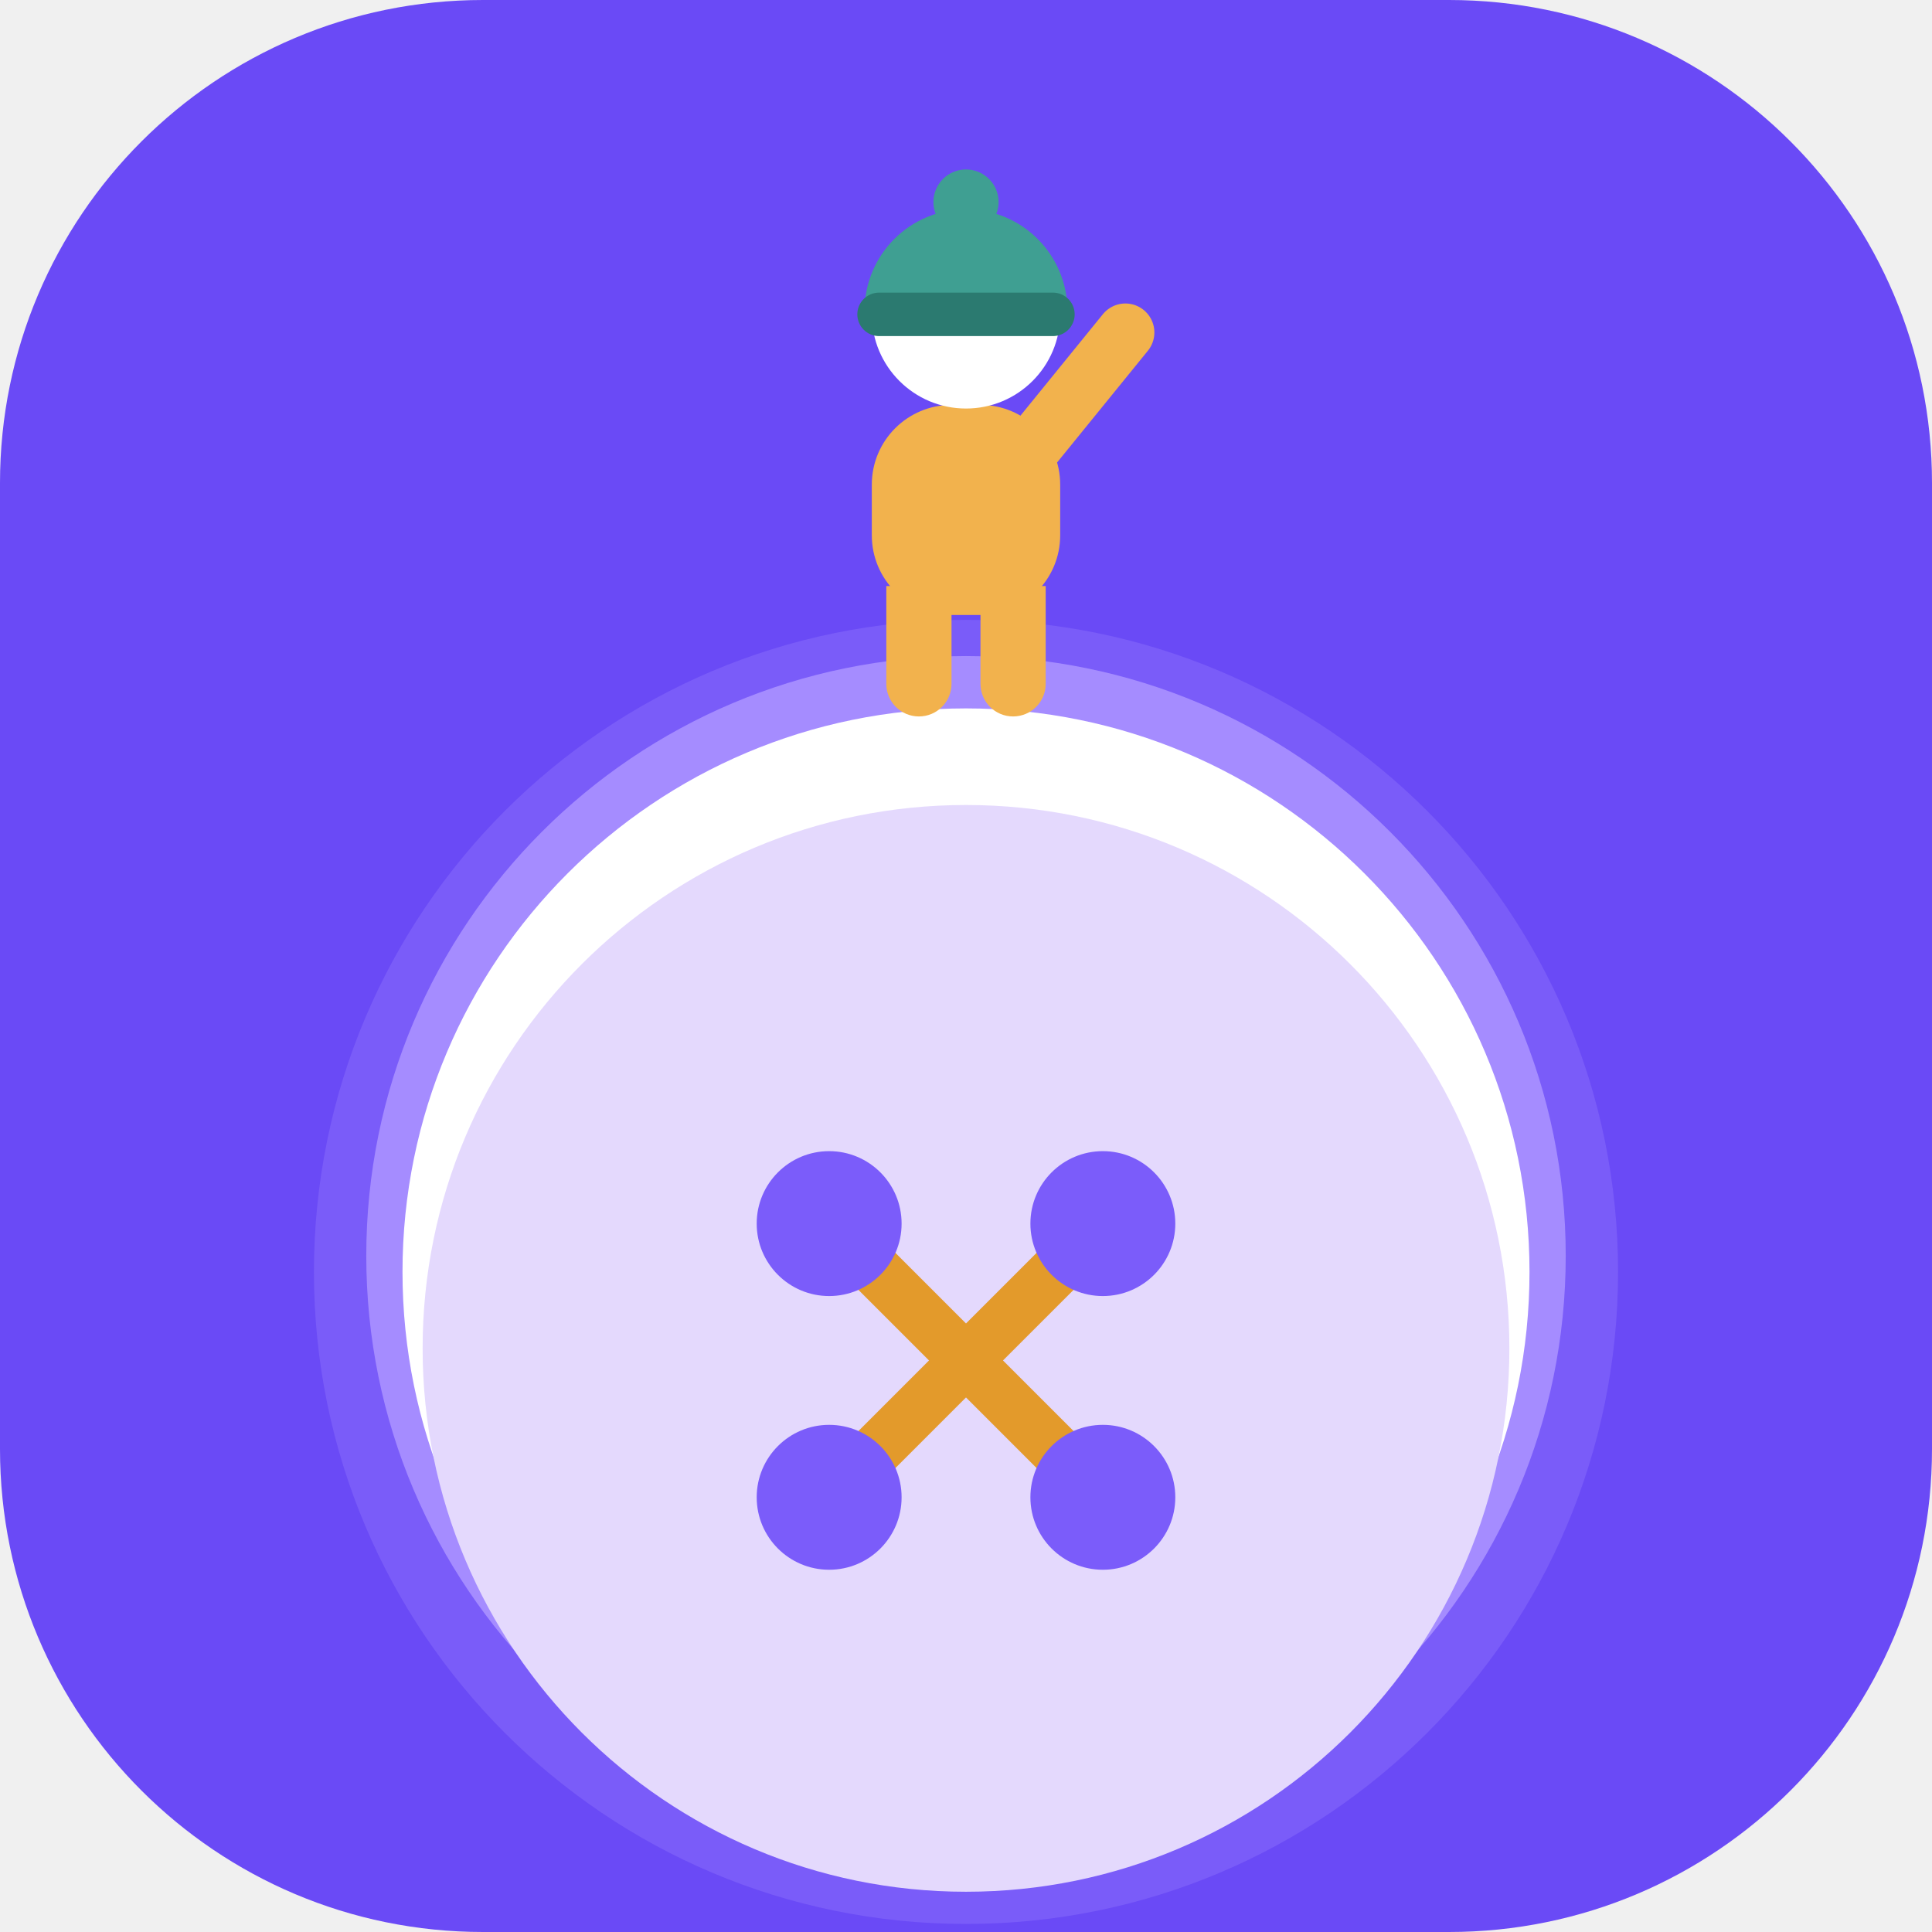
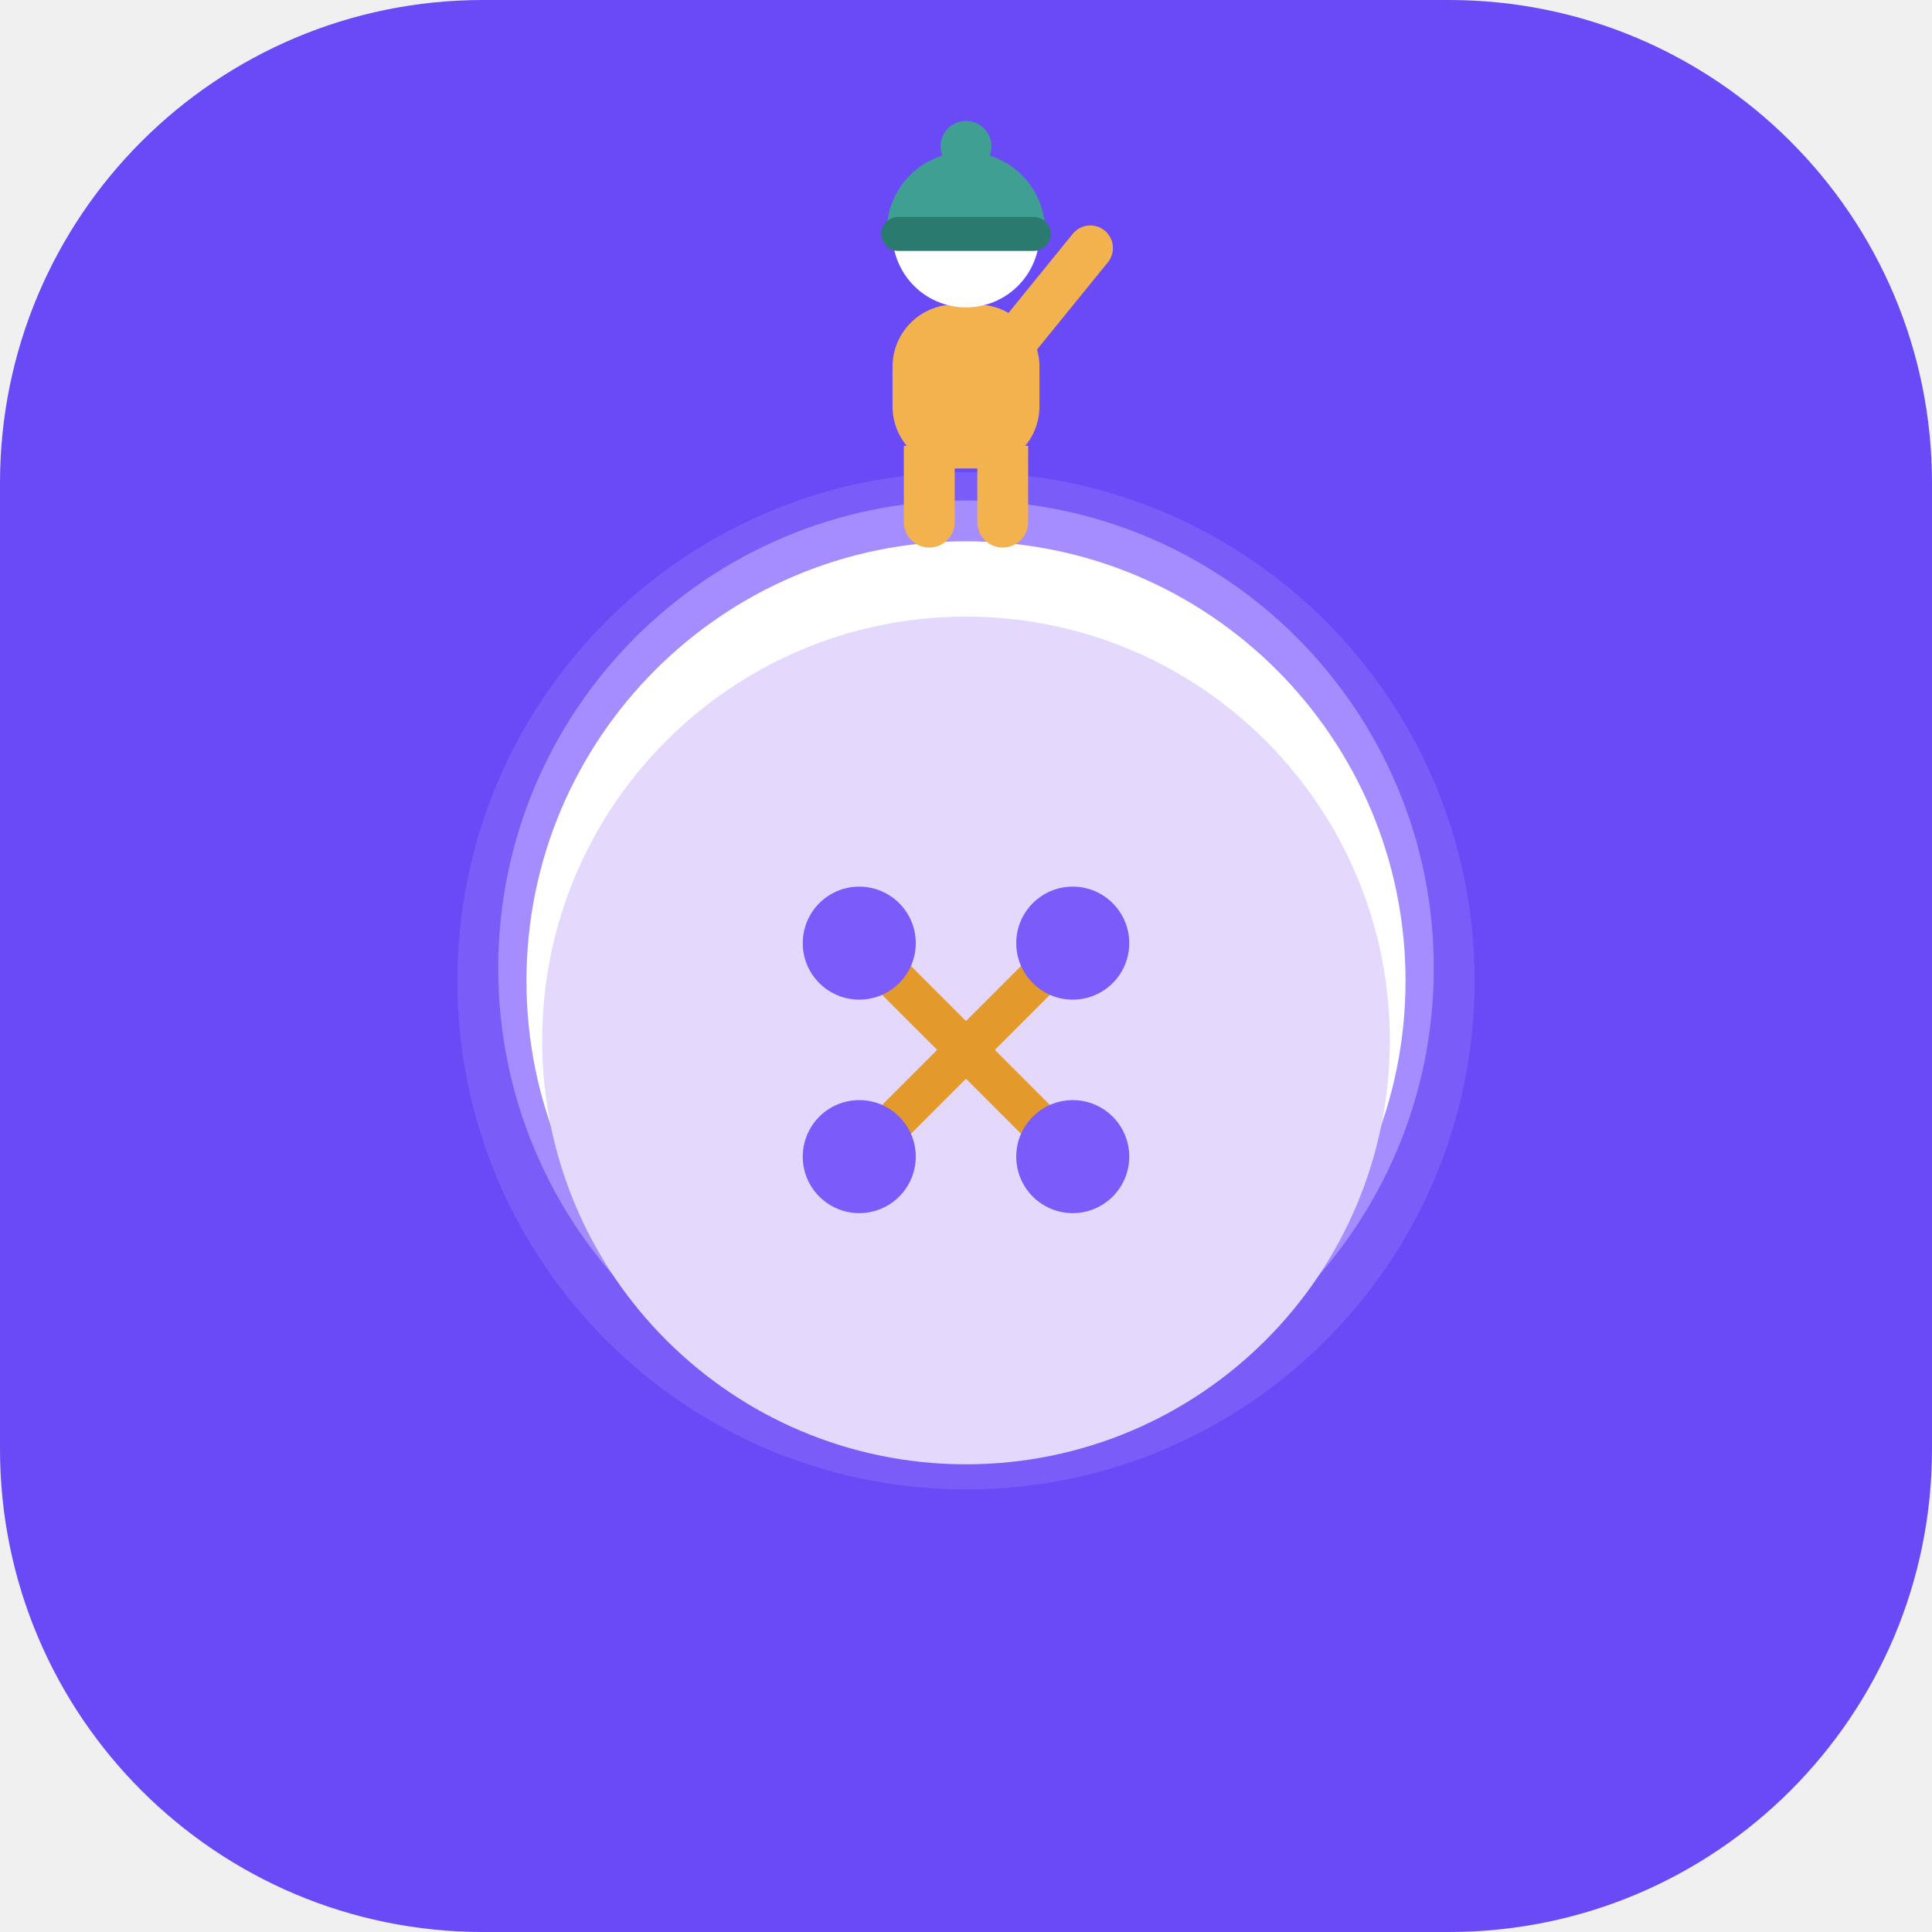
<svg xmlns="http://www.w3.org/2000/svg" viewBox="0 0 48 48" width="48" height="48" role="img" aria-label="Wanderkin">
  <rect x="0" y="0" width="48" height="48" rx="12" fill="#6a4af6" />
-   <circle cx="24" cy="31.6" r="16.2" fill="#a58cff" fill-opacity=".28" />
-   <circle cx="24" cy="31.2" r="14.9" fill="#a58cff" />
-   <circle cx="24" cy="31.6" r="14" fill="#ffffff" />
-   <circle cx="24" cy="33.5" r="13.5" fill="#e4d9fd" />
-   <path d="M20.6 30.4 27.4 37.2M27.4 30.4 20.6 37.2" stroke="#e39a2b" stroke-width="1.3" stroke-linecap="round" />
-   <circle cx="20.6" cy="30.4" r="1.8" fill="#7b5cfa" />
-   <circle cx="27.4" cy="30.4" r="1.8" fill="#7b5cfa" />
-   <circle cx="20.6" cy="37.2" r="1.8" fill="#7b5cfa" />
-   <circle cx="27.4" cy="37.2" r="1.8" fill="#7b5cfa" />
-   <g transform="translate(24 17.8) scale(.9)">
-     <path d="M-2.2-3.6h1.8v2.7a.9.9 0 0 1-1.8 0ZM.4-3.6h1.8v2.7a.9.9 0 0 1-1.8 0Z" fill="#f2b24d" />
-     <rect x="-2.6" y="-8.6" width="5.2" height="5.8" rx="2.2" fill="#f2b24d" />
-     <path d="M1.8-7.4 4.4-10.6" stroke="#f2b24d" stroke-width="1.6" stroke-linecap="round" />
-     <circle cx="0" cy="-11.1" r="2.6" fill="#ffffff" />
-     <path d="M-2.8-11.2a2.8 2.8 0 0 1 5.6 0Z" fill="#3f9f92" />
-     <rect x="-3" y="-11.7" width="6" height="1.2" rx="0.6" fill="#2b7a70" />
-     <circle cx="0" cy="-14.2" r="0.9" fill="#3f9f92" />
+   <g transform="translate(5.28 -.28) scale(.78)">
+     <circle cx="24" cy="31.6" r="16.2" fill="#a58cff" fill-opacity=".28" />
+     <circle cx="24" cy="31.2" r="14.9" fill="#a58cff" />
+     <circle cx="24" cy="31.6" r="14" fill="#ffffff" />
+     <circle cx="24" cy="33.5" r="13.5" fill="#e4d9fd" />
+     <path d="M20.6 30.4 27.4 37.2M27.4 30.4 20.6 37.2" stroke="#e39a2b" stroke-width="1.3" stroke-linecap="round" />
+     <circle cx="20.6" cy="30.4" r="1.8" fill="#7b5cfa" />
+     <circle cx="27.4" cy="30.4" r="1.8" fill="#7b5cfa" />
+     <circle cx="20.6" cy="37.2" r="1.8" fill="#7b5cfa" />
+     <circle cx="27.4" cy="37.2" r="1.8" fill="#7b5cfa" />
+     <g transform="translate(24 17.8) scale(.9)">
+       <path d="M-2.2-3.6h1.8v2.7a.9.9 0 0 1-1.8 0ZM.4-3.6h1.8v2.7a.9.9 0 0 1-1.8 0Z" fill="#f2b24d" />
+       <rect x="-2.6" y="-8.6" width="5.2" height="5.8" rx="2.2" fill="#f2b24d" />
+       <path d="M1.8-7.4 4.4-10.6" stroke="#f2b24d" stroke-width="1.6" stroke-linecap="round" />
+       <circle cx="0" cy="-11.1" r="2.6" fill="#ffffff" />
+       <path d="M-2.8-11.2a2.8 2.8 0 0 1 5.6 0Z" fill="#3f9f92" />
+       <rect x="-3" y="-11.7" width="6" height="1.2" rx="0.6" fill="#2b7a70" />
+       <circle cx="0" cy="-14.2" r="0.9" fill="#3f9f92" />
+     </g>
  </g>
</svg>
